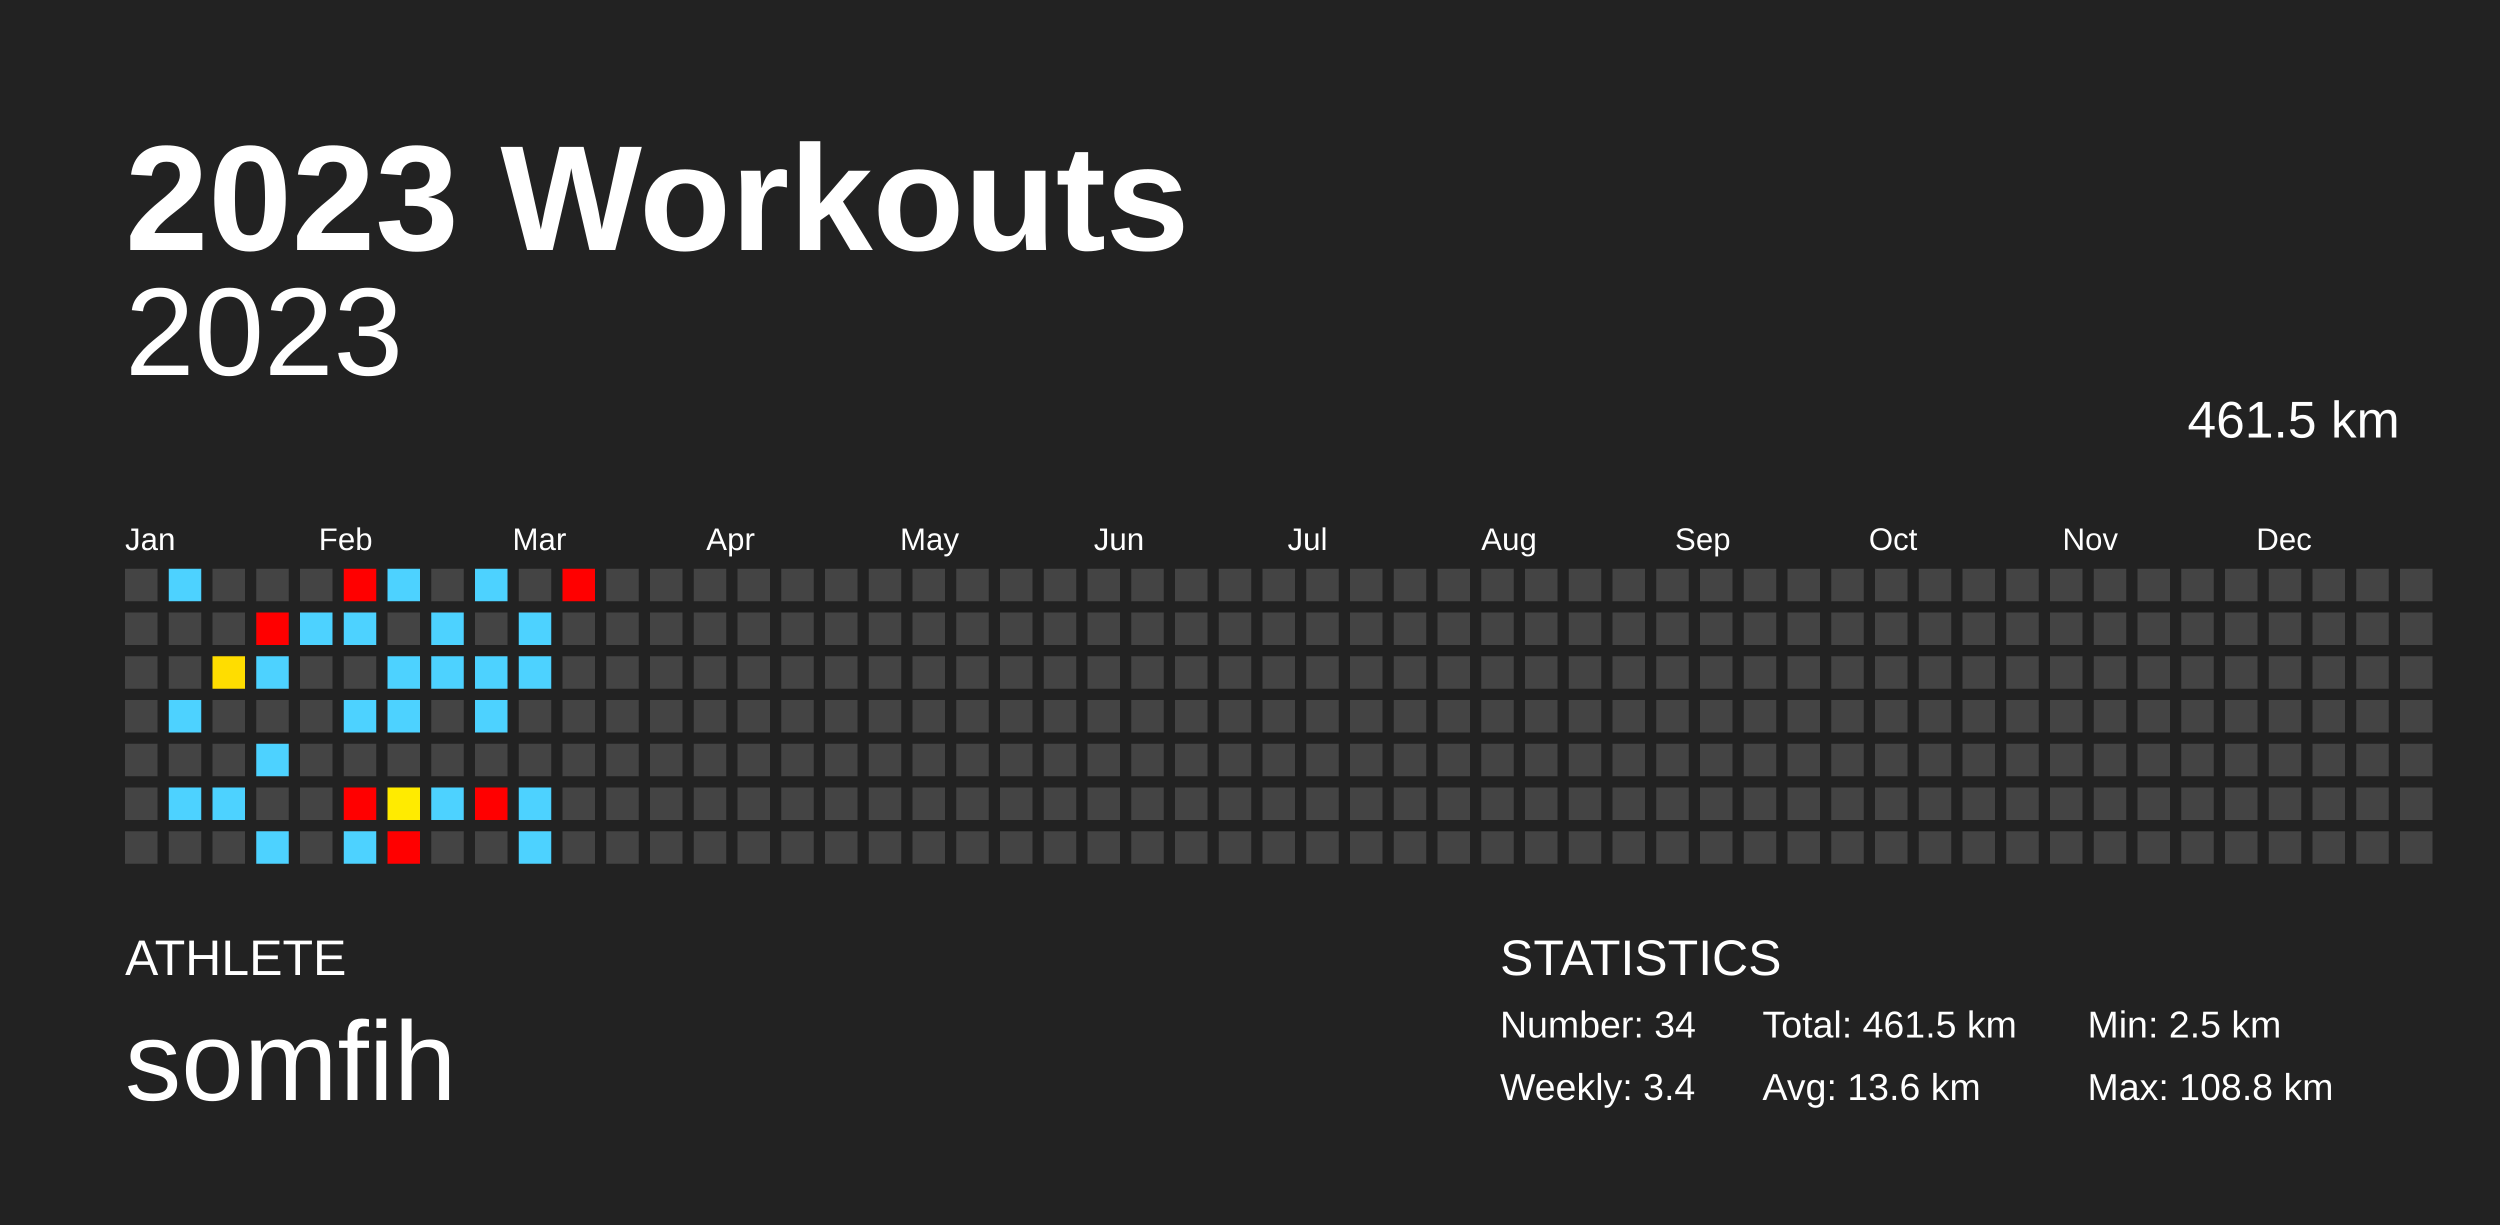
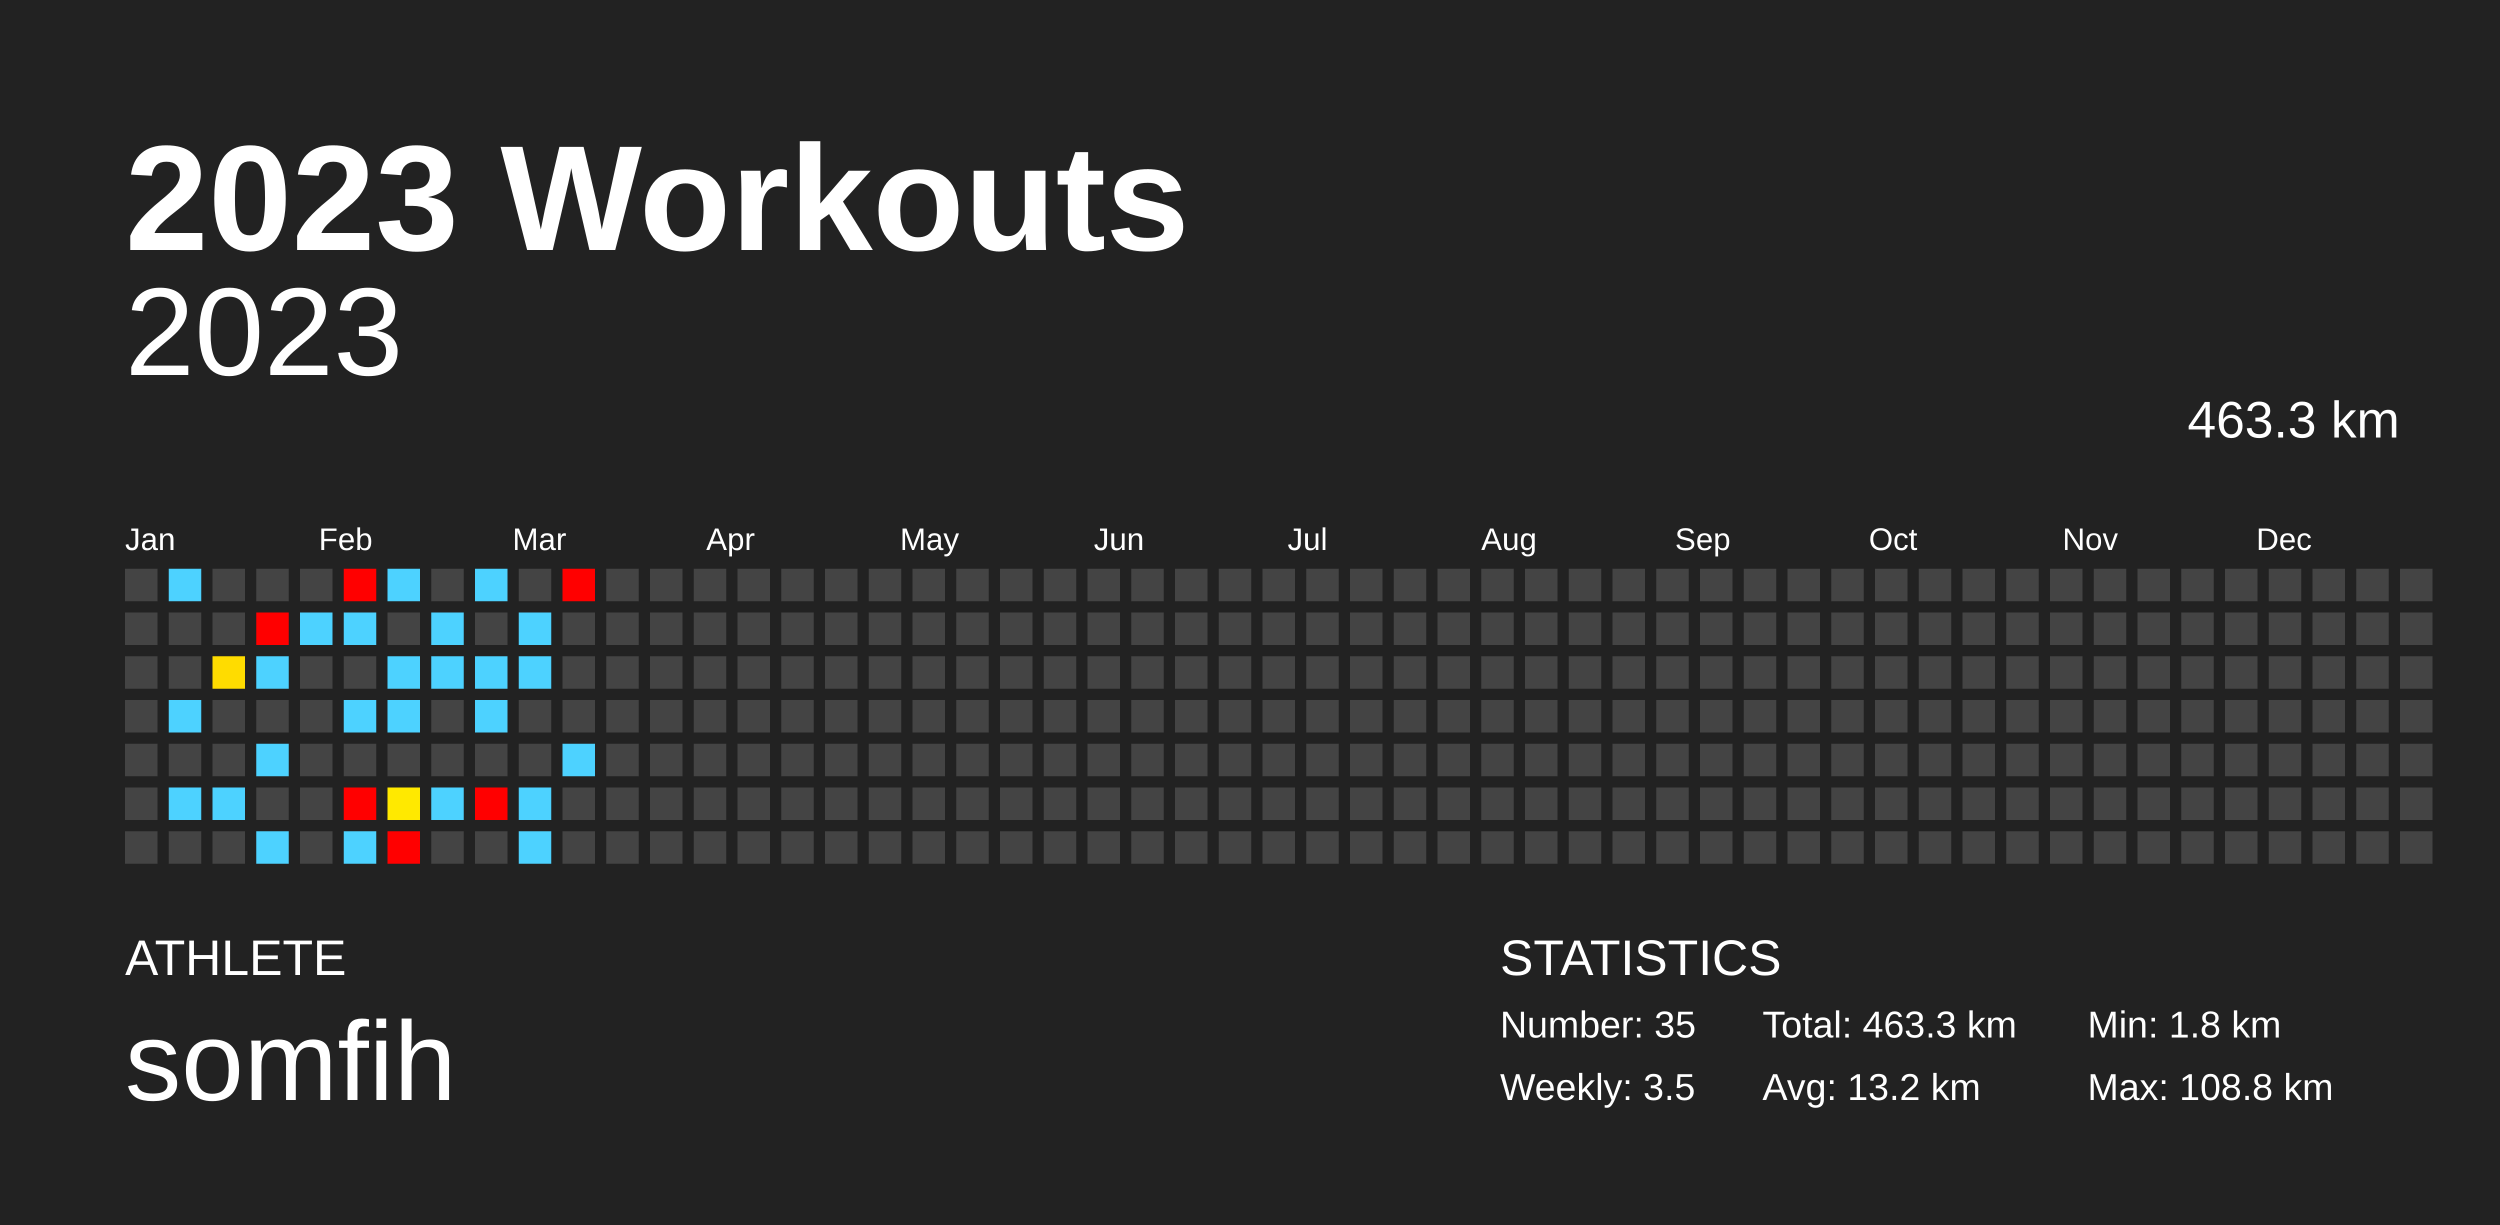
<svg xmlns="http://www.w3.org/2000/svg" baseProfile="full" height="98mm" version="1.1" viewBox="0,0,200,98" width="200mm">
  <defs />
  <rect fill="#222222" height="98" width="200" x="0" y="0" />
  <text fill="#FFFFFF" style="font-size:12px; font-family:Arial; font-weight:bold;" x="10" y="20">2023 Workouts</text>
  <text fill="#FFFFFF" style="font-size:4px; font-family:Arial" x="10" y="78">ATHLETE</text>
  <text fill="#FFFFFF" style="font-size:9px; font-family:Arial" x="10" y="88">somfih</text>
  <text fill="#FFFFFF" style="font-size:4px; font-family:Arial" x="120" y="78">STATISTICS</text>
-   <text fill="#FFFFFF" style="font-size:3px; font-family:Arial" x="120" y="83">Number: 34</text>
-   <text fill="#FFFFFF" style="font-size:3px; font-family:Arial" x="120" y="88">Weekly: 3.4</text>
-   <text fill="#FFFFFF" style="font-size:3px; font-family:Arial" x="141" y="83">Total: 461.5 km</text>
-   <text fill="#FFFFFF" style="font-size:3px; font-family:Arial" x="141" y="88">Avg: 13.6 km</text>
-   <text fill="#FFFFFF" style="font-size:3px; font-family:Arial" x="167" y="83">Min: 2.5 km</text>
+   <text fill="#FFFFFF" style="font-size:3px; font-family:Arial" x="120" y="83">Number: 35</text>
+   <text fill="#FFFFFF" style="font-size:3px; font-family:Arial" x="120" y="88">Weekly: 3.5</text>
+   <text fill="#FFFFFF" style="font-size:3px; font-family:Arial" x="141" y="83">Total: 463.3 km</text>
+   <text fill="#FFFFFF" style="font-size:3px; font-family:Arial" x="141" y="88">Avg: 13.2 km</text>
+   <text fill="#FFFFFF" style="font-size:3px; font-family:Arial" x="167" y="83">Min: 1.8 km</text>
  <text fill="#FFFFFF" style="font-size:3px; font-family:Arial" x="167" y="88">Max: 108.8 km</text>
  <text alignment-baseline="hanging" fill="#FFFFFF" style="font-size:10.0px; font-family:Arial;" x="10" y="30">2023</text>
-   <text alignment-baseline="hanging" fill="#FFFFFF" style="font-size:4.125px; font-family:Arial;" x="175" y="35">461.5 km</text>
+   <text alignment-baseline="hanging" fill="#FFFFFF" style="font-size:4.125px; font-family:Arial;" x="175" y="35">463.3 km</text>
  <text fill="#FFFFFF" style="font-size:2.5px; font-family:Arial" x="10.0" y="44">Jan</text>
  <text fill="#FFFFFF" style="font-size:2.5px; font-family:Arial" x="25.5" y="44">Feb</text>
  <text fill="#FFFFFF" style="font-size:2.5px; font-family:Arial" x="41.0" y="44">Mar</text>
  <text fill="#FFFFFF" style="font-size:2.5px; font-family:Arial" x="56.5" y="44">Apr</text>
  <text fill="#FFFFFF" style="font-size:2.5px; font-family:Arial" x="72.0" y="44">May</text>
  <text fill="#FFFFFF" style="font-size:2.5px; font-family:Arial" x="87.5" y="44">Jun</text>
  <text fill="#FFFFFF" style="font-size:2.5px; font-family:Arial" x="103.0" y="44">Jul</text>
  <text fill="#FFFFFF" style="font-size:2.5px; font-family:Arial" x="118.5" y="44">Aug</text>
  <text fill="#FFFFFF" style="font-size:2.5px; font-family:Arial" x="134.0" y="44">Sep</text>
  <text fill="#FFFFFF" style="font-size:2.5px; font-family:Arial" x="149.5" y="44">Oct</text>
  <text fill="#FFFFFF" style="font-size:2.5px; font-family:Arial" x="165.0" y="44">Nov</text>
  <text fill="#FFFFFF" style="font-size:2.5px; font-family:Arial" x="180.5" y="44">Dec</text>
  <rect fill="#444444" height="2.6" width="2.6" x="10.0" y="45.5" />
  <rect fill="#444444" height="2.6" width="2.6" x="10.0" y="49.0" />
  <rect fill="#444444" height="2.6" width="2.6" x="10.0" y="52.5" />
  <rect fill="#444444" height="2.6" width="2.6" x="10.0" y="56.0" />
  <rect fill="#444444" height="2.6" width="2.6" x="10.0" y="59.5" />
  <rect fill="#444444" height="2.6" width="2.6" x="10.0" y="63.0" />
  <rect fill="#444444" height="2.6" width="2.6" x="10.0" y="66.5" />
  <rect fill="#4dd2ff" height="2.6" width="2.6" x="13.5" y="45.5" />
  <rect fill="#444444" height="2.6" width="2.6" x="13.5" y="49.0" />
  <rect fill="#444444" height="2.6" width="2.6" x="13.5" y="52.5" />
  <rect fill="#4dd2ff" height="2.6" width="2.6" x="13.5" y="56.0" />
  <rect fill="#444444" height="2.6" width="2.6" x="13.5" y="59.5" />
  <rect fill="#4dd2ff" height="2.6" width="2.6" x="13.5" y="63.0" />
  <rect fill="#444444" height="2.6" width="2.6" x="13.5" y="66.5" />
  <rect fill="#444444" height="2.6" width="2.6" x="17.0" y="45.5" />
  <rect fill="#444444" height="2.6" width="2.6" x="17.0" y="49.0" />
-   <rect fill="#ffdd00" height="2.6" width="2.6" x="17.0" y="52.5" />
+   <rect fill="#ffdc00" height="2.6" width="2.6" x="17.0" y="52.5" />
  <rect fill="#444444" height="2.6" width="2.6" x="17.0" y="56.0" />
  <rect fill="#444444" height="2.6" width="2.6" x="17.0" y="59.5" />
  <rect fill="#4dd2ff" height="2.6" width="2.6" x="17.0" y="63.0" />
  <rect fill="#444444" height="2.6" width="2.6" x="17.0" y="66.5" />
  <rect fill="#444444" height="2.6" width="2.6" x="20.5" y="45.5" />
  <rect fill="red" height="2.6" width="2.6" x="20.5" y="49.0" />
  <rect fill="#4dd2ff" height="2.6" width="2.6" x="20.5" y="52.5" />
  <rect fill="#444444" height="2.6" width="2.6" x="20.5" y="56.0" />
  <rect fill="#4dd2ff" height="2.6" width="2.6" x="20.5" y="59.5" />
  <rect fill="#444444" height="2.6" width="2.6" x="20.5" y="63.0" />
  <rect fill="#4dd2ff" height="2.6" width="2.6" x="20.5" y="66.5" />
  <rect fill="#444444" height="2.6" width="2.6" x="24.0" y="45.5" />
  <rect fill="#4dd2ff" height="2.6" width="2.6" x="24.0" y="49.0" />
  <rect fill="#444444" height="2.6" width="2.6" x="24.0" y="52.5" />
  <rect fill="#444444" height="2.6" width="2.6" x="24.0" y="56.0" />
  <rect fill="#444444" height="2.6" width="2.6" x="24.0" y="59.5" />
  <rect fill="#444444" height="2.6" width="2.6" x="24.0" y="63.0" />
  <rect fill="#444444" height="2.6" width="2.6" x="24.0" y="66.5" />
  <rect fill="red" height="2.6" width="2.6" x="27.5" y="45.5" />
  <rect fill="#4dd2ff" height="2.6" width="2.6" x="27.5" y="49.0" />
  <rect fill="#444444" height="2.6" width="2.6" x="27.5" y="52.5" />
  <rect fill="#4dd2ff" height="2.6" width="2.6" x="27.5" y="56.0" />
  <rect fill="#444444" height="2.6" width="2.6" x="27.5" y="59.5" />
  <rect fill="red" height="2.6" width="2.6" x="27.5" y="63.0" />
  <rect fill="#4dd2ff" height="2.6" width="2.6" x="27.5" y="66.5" />
  <rect fill="#4dd2ff" height="2.6" width="2.6" x="31.0" y="45.5" />
  <rect fill="#444444" height="2.6" width="2.6" x="31.0" y="49.0" />
  <rect fill="#4dd2ff" height="2.6" width="2.6" x="31.0" y="52.5" />
  <rect fill="#4dd2ff" height="2.6" width="2.6" x="31.0" y="56.0" />
  <rect fill="#444444" height="2.6" width="2.6" x="31.0" y="59.5" />
-   <rect fill="#ffeb00" height="2.6" width="2.6" x="31.0" y="63.0" />
+   <rect fill="#ffe900" height="2.6" width="2.6" x="31.0" y="63.0" />
  <rect fill="red" height="2.6" width="2.6" x="31.0" y="66.5" />
  <rect fill="#444444" height="2.6" width="2.6" x="34.5" y="45.5" />
  <rect fill="#4dd2ff" height="2.6" width="2.6" x="34.5" y="49.0" />
  <rect fill="#4dd2ff" height="2.6" width="2.6" x="34.5" y="52.5" />
  <rect fill="#444444" height="2.6" width="2.6" x="34.5" y="56.0" />
  <rect fill="#444444" height="2.6" width="2.6" x="34.5" y="59.5" />
  <rect fill="#4dd2ff" height="2.6" width="2.6" x="34.5" y="63.0" />
  <rect fill="#444444" height="2.6" width="2.6" x="34.5" y="66.5" />
  <rect fill="#4dd2ff" height="2.6" width="2.6" x="38.0" y="45.5" />
  <rect fill="#444444" height="2.6" width="2.6" x="38.0" y="49.0" />
  <rect fill="#4dd2ff" height="2.6" width="2.6" x="38.0" y="52.5" />
  <rect fill="#4dd2ff" height="2.6" width="2.6" x="38.0" y="56.0" />
  <rect fill="#444444" height="2.6" width="2.6" x="38.0" y="59.5" />
  <rect fill="red" height="2.6" width="2.6" x="38.0" y="63.0" />
  <rect fill="#444444" height="2.6" width="2.6" x="38.0" y="66.5" />
  <rect fill="#444444" height="2.6" width="2.6" x="41.5" y="45.5" />
  <rect fill="#4dd2ff" height="2.6" width="2.6" x="41.5" y="49.0" />
  <rect fill="#4dd2ff" height="2.6" width="2.6" x="41.5" y="52.5" />
  <rect fill="#444444" height="2.6" width="2.6" x="41.5" y="56.0" />
  <rect fill="#444444" height="2.6" width="2.6" x="41.5" y="59.5" />
  <rect fill="#4dd2ff" height="2.6" width="2.6" x="41.5" y="63.0" />
  <rect fill="#4dd2ff" height="2.6" width="2.6" x="41.5" y="66.5" />
  <rect fill="red" height="2.6" width="2.6" x="45.0" y="45.5" />
  <rect fill="#444444" height="2.6" width="2.6" x="45.0" y="49.0" />
  <rect fill="#444444" height="2.6" width="2.6" x="45.0" y="52.5" />
  <rect fill="#444444" height="2.6" width="2.6" x="45.0" y="56.0" />
-   <rect fill="#444444" height="2.6" width="2.6" x="45.0" y="59.5" />
+   <rect fill="#4dd2ff" height="2.6" width="2.6" x="45.0" y="59.5" />
  <rect fill="#444444" height="2.6" width="2.6" x="45.0" y="63.0" />
  <rect fill="#444444" height="2.6" width="2.6" x="45.0" y="66.5" />
  <rect fill="#444444" height="2.6" width="2.6" x="48.5" y="45.5" />
  <rect fill="#444444" height="2.6" width="2.6" x="48.5" y="49.0" />
  <rect fill="#444444" height="2.6" width="2.6" x="48.5" y="52.5" />
  <rect fill="#444444" height="2.6" width="2.6" x="48.5" y="56.0" />
  <rect fill="#444444" height="2.6" width="2.6" x="48.5" y="59.5" />
  <rect fill="#444444" height="2.6" width="2.6" x="48.5" y="63.0" />
  <rect fill="#444444" height="2.6" width="2.6" x="48.5" y="66.5" />
  <rect fill="#444444" height="2.6" width="2.6" x="52.0" y="45.5" />
  <rect fill="#444444" height="2.6" width="2.6" x="52.0" y="49.0" />
  <rect fill="#444444" height="2.6" width="2.6" x="52.0" y="52.5" />
  <rect fill="#444444" height="2.6" width="2.6" x="52.0" y="56.0" />
  <rect fill="#444444" height="2.6" width="2.6" x="52.0" y="59.5" />
  <rect fill="#444444" height="2.6" width="2.6" x="52.0" y="63.0" />
  <rect fill="#444444" height="2.6" width="2.6" x="52.0" y="66.5" />
  <rect fill="#444444" height="2.6" width="2.6" x="55.5" y="45.5" />
  <rect fill="#444444" height="2.6" width="2.6" x="55.5" y="49.0" />
  <rect fill="#444444" height="2.6" width="2.6" x="55.5" y="52.5" />
  <rect fill="#444444" height="2.6" width="2.6" x="55.5" y="56.0" />
  <rect fill="#444444" height="2.6" width="2.6" x="55.5" y="59.5" />
  <rect fill="#444444" height="2.6" width="2.6" x="55.5" y="63.0" />
  <rect fill="#444444" height="2.6" width="2.6" x="55.5" y="66.5" />
  <rect fill="#444444" height="2.6" width="2.6" x="59.0" y="45.5" />
  <rect fill="#444444" height="2.6" width="2.6" x="59.0" y="49.0" />
  <rect fill="#444444" height="2.6" width="2.6" x="59.0" y="52.5" />
  <rect fill="#444444" height="2.6" width="2.6" x="59.0" y="56.0" />
  <rect fill="#444444" height="2.6" width="2.6" x="59.0" y="59.5" />
  <rect fill="#444444" height="2.6" width="2.6" x="59.0" y="63.0" />
  <rect fill="#444444" height="2.6" width="2.6" x="59.0" y="66.5" />
  <rect fill="#444444" height="2.6" width="2.6" x="62.5" y="45.5" />
  <rect fill="#444444" height="2.6" width="2.6" x="62.5" y="49.0" />
  <rect fill="#444444" height="2.6" width="2.6" x="62.5" y="52.5" />
  <rect fill="#444444" height="2.6" width="2.6" x="62.5" y="56.0" />
  <rect fill="#444444" height="2.6" width="2.6" x="62.5" y="59.5" />
  <rect fill="#444444" height="2.6" width="2.6" x="62.5" y="63.0" />
  <rect fill="#444444" height="2.6" width="2.6" x="62.5" y="66.5" />
  <rect fill="#444444" height="2.6" width="2.6" x="66.0" y="45.5" />
  <rect fill="#444444" height="2.6" width="2.6" x="66.0" y="49.0" />
  <rect fill="#444444" height="2.6" width="2.6" x="66.0" y="52.5" />
  <rect fill="#444444" height="2.6" width="2.6" x="66.0" y="56.0" />
  <rect fill="#444444" height="2.6" width="2.6" x="66.0" y="59.5" />
  <rect fill="#444444" height="2.6" width="2.6" x="66.0" y="63.0" />
  <rect fill="#444444" height="2.6" width="2.6" x="66.0" y="66.5" />
  <rect fill="#444444" height="2.6" width="2.6" x="69.5" y="45.5" />
  <rect fill="#444444" height="2.6" width="2.6" x="69.5" y="49.0" />
  <rect fill="#444444" height="2.6" width="2.6" x="69.5" y="52.5" />
  <rect fill="#444444" height="2.6" width="2.6" x="69.5" y="56.0" />
  <rect fill="#444444" height="2.6" width="2.6" x="69.5" y="59.5" />
  <rect fill="#444444" height="2.6" width="2.6" x="69.5" y="63.0" />
  <rect fill="#444444" height="2.6" width="2.6" x="69.5" y="66.5" />
  <rect fill="#444444" height="2.6" width="2.6" x="73.0" y="45.5" />
  <rect fill="#444444" height="2.6" width="2.6" x="73.0" y="49.0" />
  <rect fill="#444444" height="2.6" width="2.6" x="73.0" y="52.5" />
  <rect fill="#444444" height="2.6" width="2.6" x="73.0" y="56.0" />
  <rect fill="#444444" height="2.6" width="2.6" x="73.0" y="59.5" />
  <rect fill="#444444" height="2.6" width="2.6" x="73.0" y="63.0" />
  <rect fill="#444444" height="2.6" width="2.6" x="73.0" y="66.5" />
  <rect fill="#444444" height="2.6" width="2.6" x="76.5" y="45.5" />
  <rect fill="#444444" height="2.6" width="2.6" x="76.5" y="49.0" />
  <rect fill="#444444" height="2.6" width="2.6" x="76.5" y="52.5" />
  <rect fill="#444444" height="2.6" width="2.6" x="76.5" y="56.0" />
  <rect fill="#444444" height="2.6" width="2.6" x="76.5" y="59.5" />
  <rect fill="#444444" height="2.6" width="2.6" x="76.5" y="63.0" />
  <rect fill="#444444" height="2.6" width="2.6" x="76.5" y="66.5" />
  <rect fill="#444444" height="2.6" width="2.6" x="80.0" y="45.5" />
  <rect fill="#444444" height="2.6" width="2.6" x="80.0" y="49.0" />
  <rect fill="#444444" height="2.6" width="2.6" x="80.0" y="52.5" />
  <rect fill="#444444" height="2.6" width="2.6" x="80.0" y="56.0" />
  <rect fill="#444444" height="2.6" width="2.6" x="80.0" y="59.5" />
  <rect fill="#444444" height="2.6" width="2.6" x="80.0" y="63.0" />
  <rect fill="#444444" height="2.6" width="2.6" x="80.0" y="66.5" />
  <rect fill="#444444" height="2.6" width="2.6" x="83.5" y="45.5" />
  <rect fill="#444444" height="2.6" width="2.6" x="83.5" y="49.0" />
  <rect fill="#444444" height="2.6" width="2.6" x="83.5" y="52.5" />
  <rect fill="#444444" height="2.6" width="2.6" x="83.5" y="56.0" />
  <rect fill="#444444" height="2.6" width="2.6" x="83.5" y="59.5" />
  <rect fill="#444444" height="2.6" width="2.6" x="83.5" y="63.0" />
  <rect fill="#444444" height="2.6" width="2.6" x="83.5" y="66.5" />
  <rect fill="#444444" height="2.6" width="2.6" x="87.0" y="45.5" />
  <rect fill="#444444" height="2.6" width="2.6" x="87.0" y="49.0" />
  <rect fill="#444444" height="2.6" width="2.6" x="87.0" y="52.5" />
  <rect fill="#444444" height="2.6" width="2.6" x="87.0" y="56.0" />
  <rect fill="#444444" height="2.6" width="2.6" x="87.0" y="59.5" />
  <rect fill="#444444" height="2.6" width="2.6" x="87.0" y="63.0" />
  <rect fill="#444444" height="2.6" width="2.6" x="87.0" y="66.5" />
  <rect fill="#444444" height="2.6" width="2.6" x="90.5" y="45.5" />
  <rect fill="#444444" height="2.6" width="2.6" x="90.5" y="49.0" />
  <rect fill="#444444" height="2.6" width="2.6" x="90.5" y="52.5" />
  <rect fill="#444444" height="2.6" width="2.6" x="90.5" y="56.0" />
  <rect fill="#444444" height="2.6" width="2.6" x="90.5" y="59.5" />
  <rect fill="#444444" height="2.6" width="2.6" x="90.5" y="63.0" />
  <rect fill="#444444" height="2.6" width="2.6" x="90.5" y="66.5" />
  <rect fill="#444444" height="2.6" width="2.6" x="94.0" y="45.5" />
  <rect fill="#444444" height="2.6" width="2.6" x="94.0" y="49.0" />
  <rect fill="#444444" height="2.6" width="2.6" x="94.0" y="52.5" />
  <rect fill="#444444" height="2.6" width="2.6" x="94.0" y="56.0" />
  <rect fill="#444444" height="2.6" width="2.6" x="94.0" y="59.5" />
  <rect fill="#444444" height="2.6" width="2.6" x="94.0" y="63.0" />
  <rect fill="#444444" height="2.6" width="2.6" x="94.0" y="66.5" />
  <rect fill="#444444" height="2.6" width="2.6" x="97.5" y="45.5" />
  <rect fill="#444444" height="2.6" width="2.6" x="97.5" y="49.0" />
  <rect fill="#444444" height="2.6" width="2.6" x="97.5" y="52.5" />
  <rect fill="#444444" height="2.6" width="2.6" x="97.5" y="56.0" />
  <rect fill="#444444" height="2.6" width="2.6" x="97.5" y="59.5" />
  <rect fill="#444444" height="2.6" width="2.6" x="97.5" y="63.0" />
  <rect fill="#444444" height="2.6" width="2.6" x="97.5" y="66.5" />
  <rect fill="#444444" height="2.6" width="2.6" x="101.0" y="45.5" />
  <rect fill="#444444" height="2.6" width="2.6" x="101.0" y="49.0" />
  <rect fill="#444444" height="2.6" width="2.6" x="101.0" y="52.5" />
  <rect fill="#444444" height="2.6" width="2.6" x="101.0" y="56.0" />
  <rect fill="#444444" height="2.6" width="2.6" x="101.0" y="59.5" />
  <rect fill="#444444" height="2.6" width="2.6" x="101.0" y="63.0" />
  <rect fill="#444444" height="2.6" width="2.6" x="101.0" y="66.5" />
  <rect fill="#444444" height="2.6" width="2.6" x="104.5" y="45.5" />
  <rect fill="#444444" height="2.6" width="2.6" x="104.5" y="49.0" />
  <rect fill="#444444" height="2.6" width="2.6" x="104.5" y="52.5" />
  <rect fill="#444444" height="2.6" width="2.6" x="104.5" y="56.0" />
  <rect fill="#444444" height="2.6" width="2.6" x="104.5" y="59.5" />
  <rect fill="#444444" height="2.6" width="2.6" x="104.5" y="63.0" />
  <rect fill="#444444" height="2.6" width="2.6" x="104.5" y="66.5" />
  <rect fill="#444444" height="2.6" width="2.6" x="108.0" y="45.5" />
  <rect fill="#444444" height="2.6" width="2.6" x="108.0" y="49.0" />
  <rect fill="#444444" height="2.6" width="2.6" x="108.0" y="52.5" />
  <rect fill="#444444" height="2.6" width="2.6" x="108.0" y="56.0" />
  <rect fill="#444444" height="2.6" width="2.6" x="108.0" y="59.5" />
  <rect fill="#444444" height="2.6" width="2.6" x="108.0" y="63.0" />
  <rect fill="#444444" height="2.6" width="2.6" x="108.0" y="66.5" />
  <rect fill="#444444" height="2.6" width="2.6" x="111.5" y="45.5" />
  <rect fill="#444444" height="2.6" width="2.6" x="111.5" y="49.0" />
  <rect fill="#444444" height="2.6" width="2.6" x="111.5" y="52.5" />
  <rect fill="#444444" height="2.6" width="2.6" x="111.5" y="56.0" />
  <rect fill="#444444" height="2.6" width="2.6" x="111.5" y="59.5" />
  <rect fill="#444444" height="2.6" width="2.6" x="111.5" y="63.0" />
  <rect fill="#444444" height="2.6" width="2.6" x="111.5" y="66.5" />
  <rect fill="#444444" height="2.6" width="2.6" x="115.0" y="45.5" />
  <rect fill="#444444" height="2.6" width="2.6" x="115.0" y="49.0" />
  <rect fill="#444444" height="2.6" width="2.6" x="115.0" y="52.5" />
  <rect fill="#444444" height="2.6" width="2.6" x="115.0" y="56.0" />
  <rect fill="#444444" height="2.6" width="2.6" x="115.0" y="59.5" />
  <rect fill="#444444" height="2.6" width="2.6" x="115.0" y="63.0" />
  <rect fill="#444444" height="2.6" width="2.6" x="115.0" y="66.5" />
  <rect fill="#444444" height="2.6" width="2.6" x="118.5" y="45.5" />
  <rect fill="#444444" height="2.6" width="2.6" x="118.5" y="49.0" />
  <rect fill="#444444" height="2.6" width="2.6" x="118.5" y="52.5" />
  <rect fill="#444444" height="2.6" width="2.6" x="118.5" y="56.0" />
  <rect fill="#444444" height="2.6" width="2.6" x="118.5" y="59.5" />
  <rect fill="#444444" height="2.6" width="2.6" x="118.5" y="63.0" />
  <rect fill="#444444" height="2.6" width="2.6" x="118.5" y="66.5" />
  <rect fill="#444444" height="2.6" width="2.6" x="122.0" y="45.5" />
  <rect fill="#444444" height="2.6" width="2.6" x="122.0" y="49.0" />
  <rect fill="#444444" height="2.6" width="2.6" x="122.0" y="52.5" />
  <rect fill="#444444" height="2.6" width="2.6" x="122.0" y="56.0" />
  <rect fill="#444444" height="2.6" width="2.6" x="122.0" y="59.5" />
  <rect fill="#444444" height="2.6" width="2.6" x="122.0" y="63.0" />
  <rect fill="#444444" height="2.6" width="2.6" x="122.0" y="66.5" />
  <rect fill="#444444" height="2.6" width="2.6" x="125.5" y="45.5" />
  <rect fill="#444444" height="2.6" width="2.6" x="125.5" y="49.0" />
  <rect fill="#444444" height="2.6" width="2.6" x="125.5" y="52.5" />
  <rect fill="#444444" height="2.6" width="2.6" x="125.5" y="56.0" />
  <rect fill="#444444" height="2.6" width="2.6" x="125.5" y="59.5" />
  <rect fill="#444444" height="2.6" width="2.6" x="125.5" y="63.0" />
  <rect fill="#444444" height="2.6" width="2.6" x="125.5" y="66.5" />
  <rect fill="#444444" height="2.6" width="2.6" x="129.0" y="45.5" />
  <rect fill="#444444" height="2.6" width="2.6" x="129.0" y="49.0" />
  <rect fill="#444444" height="2.6" width="2.6" x="129.0" y="52.5" />
  <rect fill="#444444" height="2.6" width="2.6" x="129.0" y="56.0" />
  <rect fill="#444444" height="2.6" width="2.6" x="129.0" y="59.5" />
  <rect fill="#444444" height="2.6" width="2.6" x="129.0" y="63.0" />
  <rect fill="#444444" height="2.6" width="2.6" x="129.0" y="66.5" />
  <rect fill="#444444" height="2.6" width="2.6" x="132.5" y="45.5" />
  <rect fill="#444444" height="2.6" width="2.6" x="132.5" y="49.0" />
  <rect fill="#444444" height="2.6" width="2.6" x="132.5" y="52.5" />
  <rect fill="#444444" height="2.6" width="2.6" x="132.5" y="56.0" />
  <rect fill="#444444" height="2.6" width="2.6" x="132.5" y="59.5" />
  <rect fill="#444444" height="2.6" width="2.6" x="132.5" y="63.0" />
  <rect fill="#444444" height="2.6" width="2.6" x="132.5" y="66.5" />
  <rect fill="#444444" height="2.6" width="2.6" x="136.0" y="45.5" />
  <rect fill="#444444" height="2.6" width="2.6" x="136.0" y="49.0" />
  <rect fill="#444444" height="2.6" width="2.6" x="136.0" y="52.5" />
  <rect fill="#444444" height="2.6" width="2.6" x="136.0" y="56.0" />
  <rect fill="#444444" height="2.6" width="2.6" x="136.0" y="59.5" />
  <rect fill="#444444" height="2.6" width="2.6" x="136.0" y="63.0" />
  <rect fill="#444444" height="2.6" width="2.6" x="136.0" y="66.5" />
  <rect fill="#444444" height="2.6" width="2.6" x="139.5" y="45.5" />
  <rect fill="#444444" height="2.6" width="2.6" x="139.5" y="49.0" />
  <rect fill="#444444" height="2.6" width="2.6" x="139.5" y="52.5" />
  <rect fill="#444444" height="2.6" width="2.6" x="139.5" y="56.0" />
  <rect fill="#444444" height="2.6" width="2.6" x="139.5" y="59.5" />
  <rect fill="#444444" height="2.6" width="2.6" x="139.5" y="63.0" />
  <rect fill="#444444" height="2.6" width="2.6" x="139.5" y="66.5" />
  <rect fill="#444444" height="2.6" width="2.6" x="143.0" y="45.5" />
  <rect fill="#444444" height="2.6" width="2.6" x="143.0" y="49.0" />
  <rect fill="#444444" height="2.6" width="2.6" x="143.0" y="52.5" />
  <rect fill="#444444" height="2.6" width="2.6" x="143.0" y="56.0" />
  <rect fill="#444444" height="2.6" width="2.6" x="143.0" y="59.5" />
  <rect fill="#444444" height="2.6" width="2.6" x="143.0" y="63.0" />
  <rect fill="#444444" height="2.6" width="2.6" x="143.0" y="66.5" />
  <rect fill="#444444" height="2.6" width="2.6" x="146.5" y="45.5" />
  <rect fill="#444444" height="2.6" width="2.6" x="146.5" y="49.0" />
  <rect fill="#444444" height="2.6" width="2.6" x="146.5" y="52.5" />
  <rect fill="#444444" height="2.6" width="2.6" x="146.5" y="56.0" />
  <rect fill="#444444" height="2.6" width="2.6" x="146.5" y="59.5" />
  <rect fill="#444444" height="2.6" width="2.6" x="146.5" y="63.0" />
  <rect fill="#444444" height="2.6" width="2.6" x="146.5" y="66.5" />
  <rect fill="#444444" height="2.6" width="2.6" x="150.0" y="45.5" />
  <rect fill="#444444" height="2.6" width="2.6" x="150.0" y="49.0" />
  <rect fill="#444444" height="2.6" width="2.6" x="150.0" y="52.5" />
  <rect fill="#444444" height="2.6" width="2.6" x="150.0" y="56.0" />
  <rect fill="#444444" height="2.6" width="2.6" x="150.0" y="59.5" />
  <rect fill="#444444" height="2.6" width="2.6" x="150.0" y="63.0" />
  <rect fill="#444444" height="2.6" width="2.6" x="150.0" y="66.5" />
  <rect fill="#444444" height="2.6" width="2.6" x="153.5" y="45.5" />
  <rect fill="#444444" height="2.6" width="2.6" x="153.5" y="49.0" />
  <rect fill="#444444" height="2.6" width="2.6" x="153.5" y="52.5" />
  <rect fill="#444444" height="2.6" width="2.6" x="153.5" y="56.0" />
  <rect fill="#444444" height="2.6" width="2.6" x="153.5" y="59.5" />
  <rect fill="#444444" height="2.6" width="2.6" x="153.5" y="63.0" />
  <rect fill="#444444" height="2.6" width="2.6" x="153.5" y="66.5" />
  <rect fill="#444444" height="2.6" width="2.6" x="157.0" y="45.5" />
  <rect fill="#444444" height="2.6" width="2.6" x="157.0" y="49.0" />
  <rect fill="#444444" height="2.6" width="2.6" x="157.0" y="52.5" />
  <rect fill="#444444" height="2.6" width="2.6" x="157.0" y="56.0" />
  <rect fill="#444444" height="2.6" width="2.6" x="157.0" y="59.5" />
  <rect fill="#444444" height="2.6" width="2.6" x="157.0" y="63.0" />
  <rect fill="#444444" height="2.6" width="2.6" x="157.0" y="66.5" />
  <rect fill="#444444" height="2.6" width="2.6" x="160.5" y="45.5" />
  <rect fill="#444444" height="2.6" width="2.6" x="160.5" y="49.0" />
  <rect fill="#444444" height="2.6" width="2.6" x="160.5" y="52.5" />
  <rect fill="#444444" height="2.6" width="2.6" x="160.5" y="56.0" />
  <rect fill="#444444" height="2.6" width="2.6" x="160.5" y="59.5" />
  <rect fill="#444444" height="2.6" width="2.6" x="160.5" y="63.0" />
  <rect fill="#444444" height="2.6" width="2.6" x="160.5" y="66.5" />
  <rect fill="#444444" height="2.6" width="2.6" x="164.0" y="45.5" />
  <rect fill="#444444" height="2.6" width="2.6" x="164.0" y="49.0" />
  <rect fill="#444444" height="2.6" width="2.6" x="164.0" y="52.5" />
  <rect fill="#444444" height="2.6" width="2.6" x="164.0" y="56.0" />
  <rect fill="#444444" height="2.6" width="2.6" x="164.0" y="59.5" />
  <rect fill="#444444" height="2.6" width="2.6" x="164.0" y="63.0" />
  <rect fill="#444444" height="2.6" width="2.6" x="164.0" y="66.5" />
  <rect fill="#444444" height="2.6" width="2.6" x="167.5" y="45.5" />
  <rect fill="#444444" height="2.6" width="2.6" x="167.5" y="49.0" />
  <rect fill="#444444" height="2.6" width="2.6" x="167.5" y="52.5" />
  <rect fill="#444444" height="2.6" width="2.6" x="167.5" y="56.0" />
  <rect fill="#444444" height="2.6" width="2.6" x="167.5" y="59.5" />
  <rect fill="#444444" height="2.6" width="2.6" x="167.5" y="63.0" />
  <rect fill="#444444" height="2.6" width="2.6" x="167.5" y="66.5" />
  <rect fill="#444444" height="2.6" width="2.6" x="171.0" y="45.5" />
  <rect fill="#444444" height="2.6" width="2.6" x="171.0" y="49.0" />
  <rect fill="#444444" height="2.6" width="2.6" x="171.0" y="52.5" />
  <rect fill="#444444" height="2.6" width="2.6" x="171.0" y="56.0" />
  <rect fill="#444444" height="2.6" width="2.6" x="171.0" y="59.5" />
  <rect fill="#444444" height="2.6" width="2.6" x="171.0" y="63.0" />
  <rect fill="#444444" height="2.6" width="2.6" x="171.0" y="66.5" />
  <rect fill="#444444" height="2.6" width="2.6" x="174.5" y="45.5" />
  <rect fill="#444444" height="2.6" width="2.6" x="174.5" y="49.0" />
  <rect fill="#444444" height="2.6" width="2.6" x="174.5" y="52.5" />
  <rect fill="#444444" height="2.6" width="2.6" x="174.5" y="56.0" />
  <rect fill="#444444" height="2.6" width="2.6" x="174.5" y="59.5" />
  <rect fill="#444444" height="2.6" width="2.6" x="174.5" y="63.0" />
  <rect fill="#444444" height="2.6" width="2.6" x="174.5" y="66.5" />
  <rect fill="#444444" height="2.6" width="2.6" x="178.0" y="45.5" />
  <rect fill="#444444" height="2.6" width="2.6" x="178.0" y="49.0" />
  <rect fill="#444444" height="2.6" width="2.6" x="178.0" y="52.5" />
  <rect fill="#444444" height="2.6" width="2.6" x="178.0" y="56.0" />
  <rect fill="#444444" height="2.6" width="2.6" x="178.0" y="59.5" />
  <rect fill="#444444" height="2.6" width="2.6" x="178.0" y="63.0" />
  <rect fill="#444444" height="2.6" width="2.6" x="178.0" y="66.5" />
  <rect fill="#444444" height="2.6" width="2.6" x="181.5" y="45.5" />
  <rect fill="#444444" height="2.6" width="2.6" x="181.5" y="49.0" />
  <rect fill="#444444" height="2.6" width="2.6" x="181.5" y="52.5" />
  <rect fill="#444444" height="2.6" width="2.6" x="181.5" y="56.0" />
  <rect fill="#444444" height="2.6" width="2.6" x="181.5" y="59.5" />
  <rect fill="#444444" height="2.6" width="2.6" x="181.5" y="63.0" />
  <rect fill="#444444" height="2.6" width="2.6" x="181.5" y="66.5" />
  <rect fill="#444444" height="2.6" width="2.6" x="185.0" y="45.5" />
  <rect fill="#444444" height="2.6" width="2.6" x="185.0" y="49.0" />
  <rect fill="#444444" height="2.6" width="2.6" x="185.0" y="52.5" />
  <rect fill="#444444" height="2.6" width="2.6" x="185.0" y="56.0" />
  <rect fill="#444444" height="2.6" width="2.6" x="185.0" y="59.5" />
  <rect fill="#444444" height="2.6" width="2.6" x="185.0" y="63.0" />
  <rect fill="#444444" height="2.6" width="2.6" x="185.0" y="66.5" />
  <rect fill="#444444" height="2.6" width="2.6" x="188.5" y="45.5" />
  <rect fill="#444444" height="2.6" width="2.6" x="188.5" y="49.0" />
  <rect fill="#444444" height="2.6" width="2.6" x="188.5" y="52.5" />
  <rect fill="#444444" height="2.6" width="2.6" x="188.5" y="56.0" />
  <rect fill="#444444" height="2.6" width="2.6" x="188.5" y="59.5" />
  <rect fill="#444444" height="2.6" width="2.6" x="188.5" y="63.0" />
  <rect fill="#444444" height="2.6" width="2.6" x="188.5" y="66.5" />
  <rect fill="#444444" height="2.6" width="2.6" x="192.0" y="45.5" />
  <rect fill="#444444" height="2.6" width="2.6" x="192.0" y="49.0" />
  <rect fill="#444444" height="2.6" width="2.6" x="192.0" y="52.5" />
  <rect fill="#444444" height="2.6" width="2.6" x="192.0" y="56.0" />
  <rect fill="#444444" height="2.6" width="2.6" x="192.0" y="59.5" />
  <rect fill="#444444" height="2.6" width="2.6" x="192.0" y="63.0" />
  <rect fill="#444444" height="2.6" width="2.6" x="192.0" y="66.5" />
</svg>
